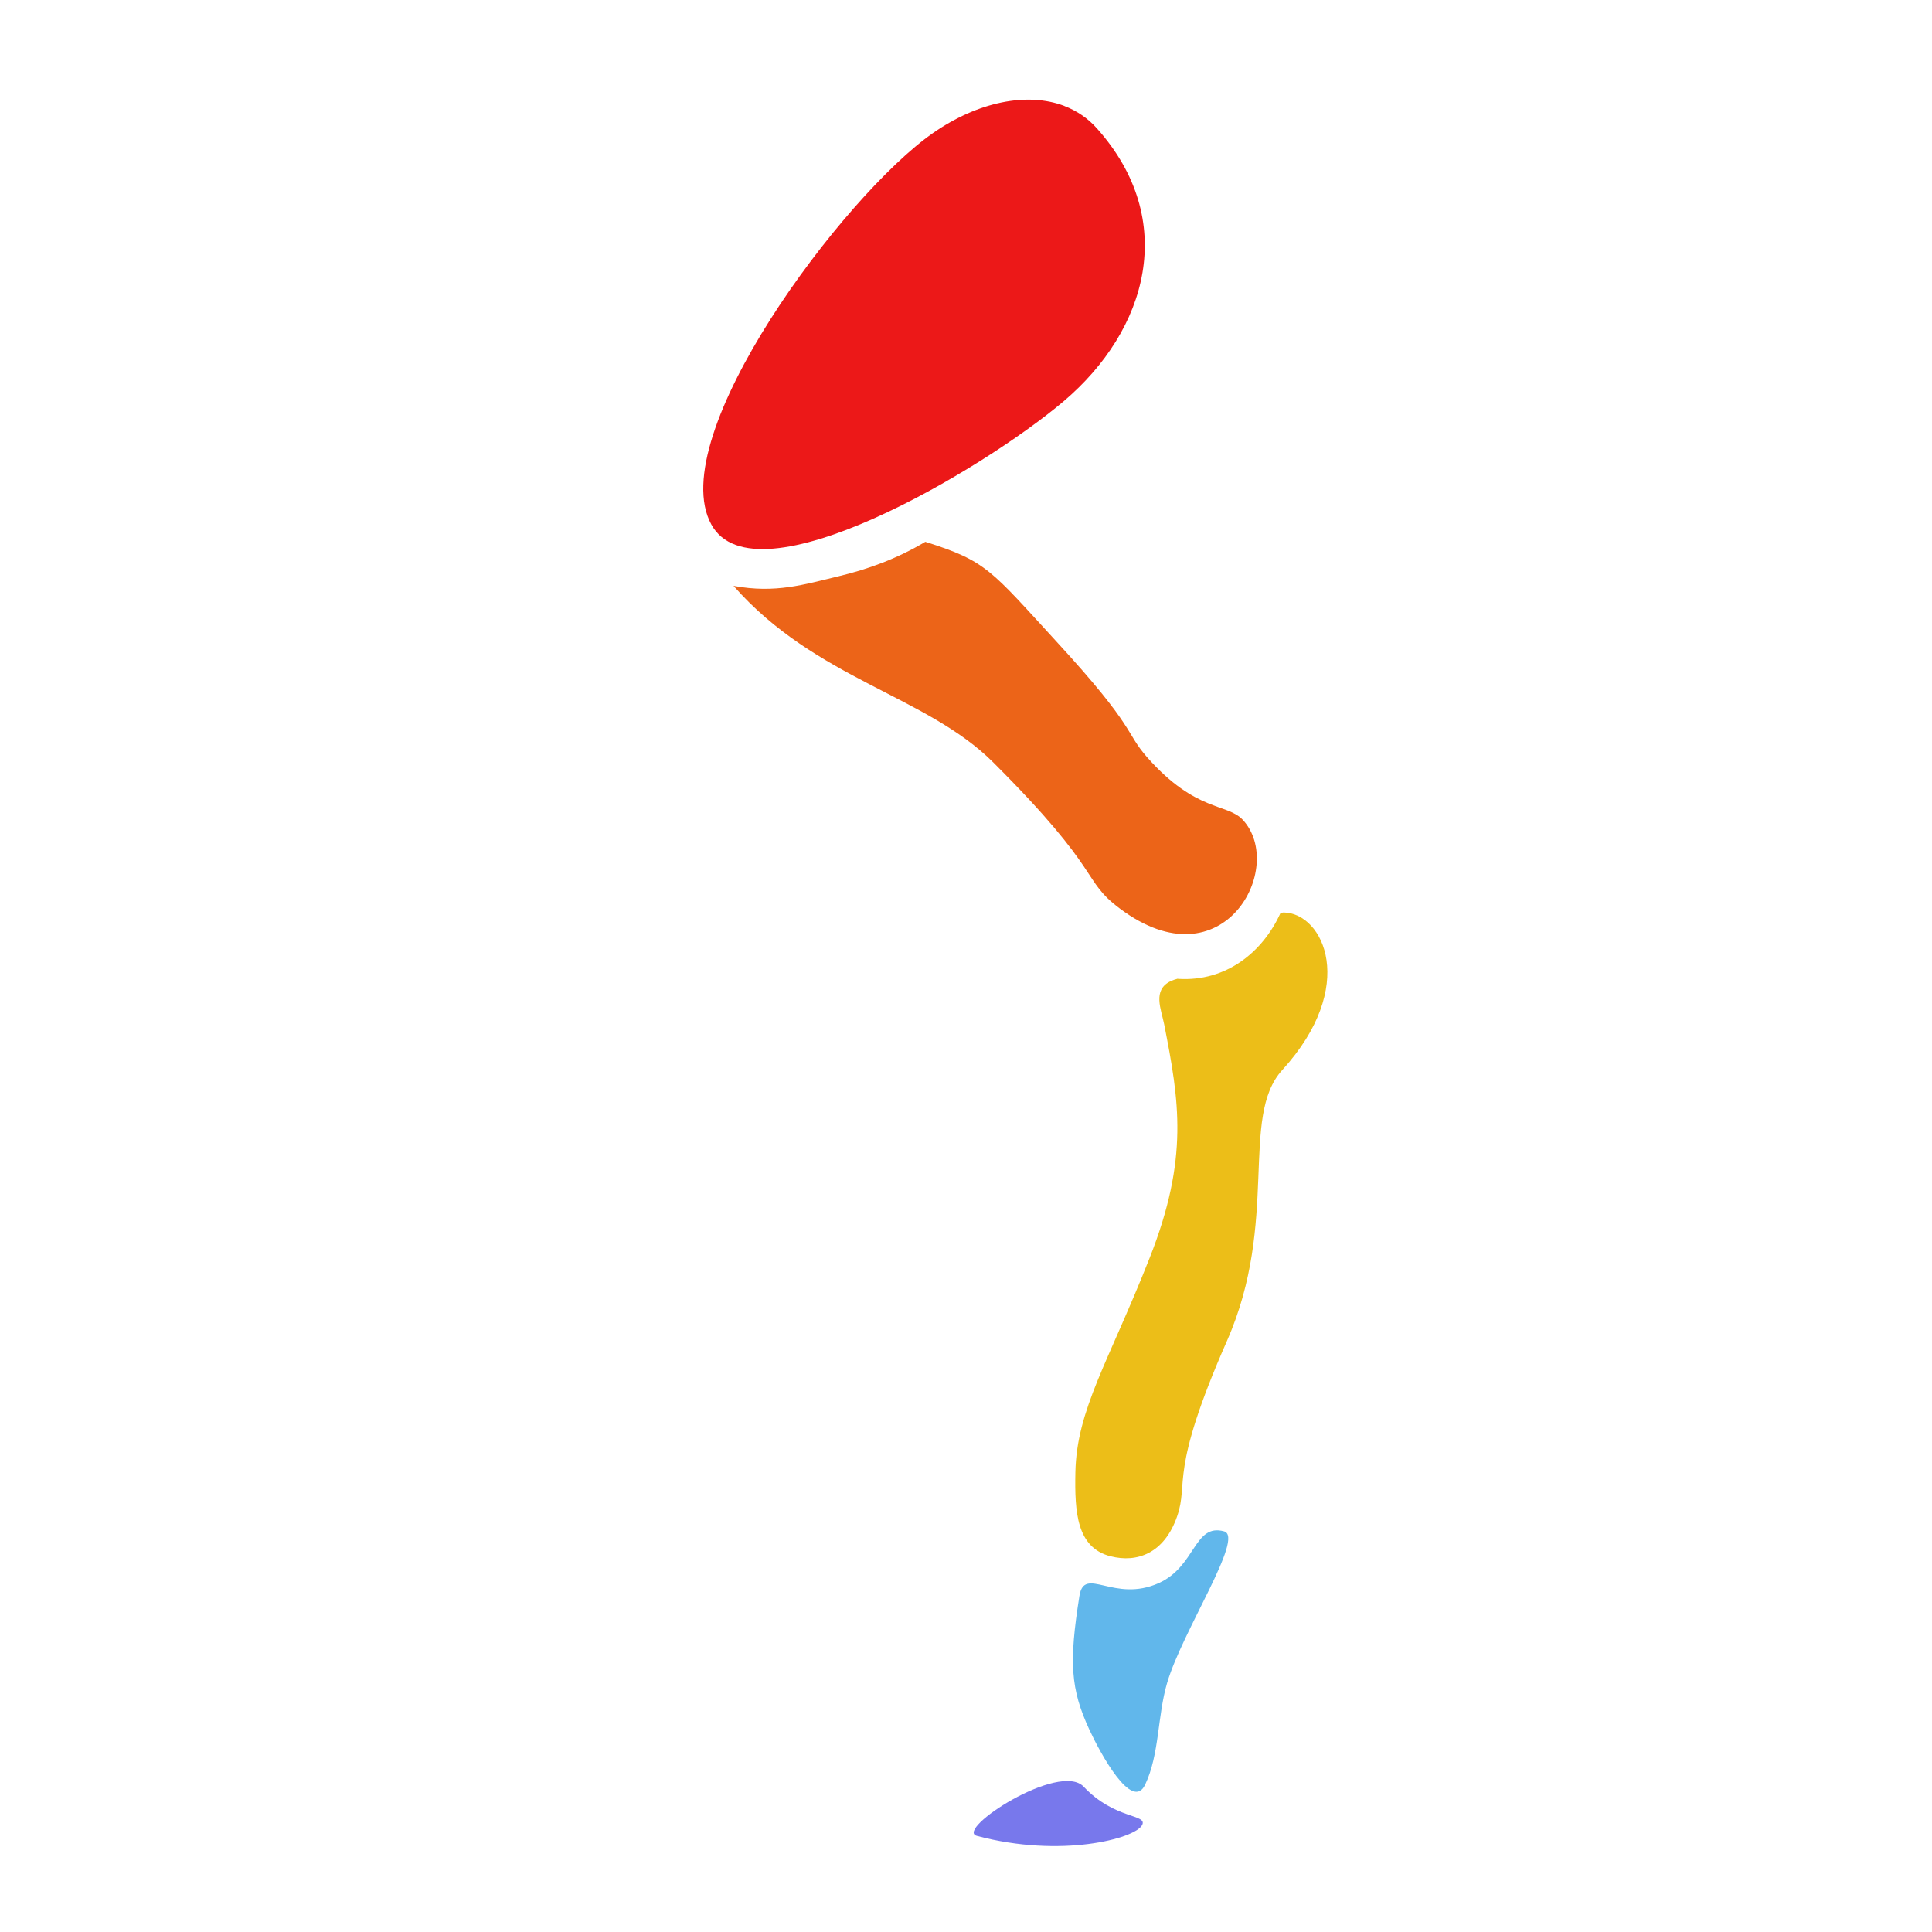
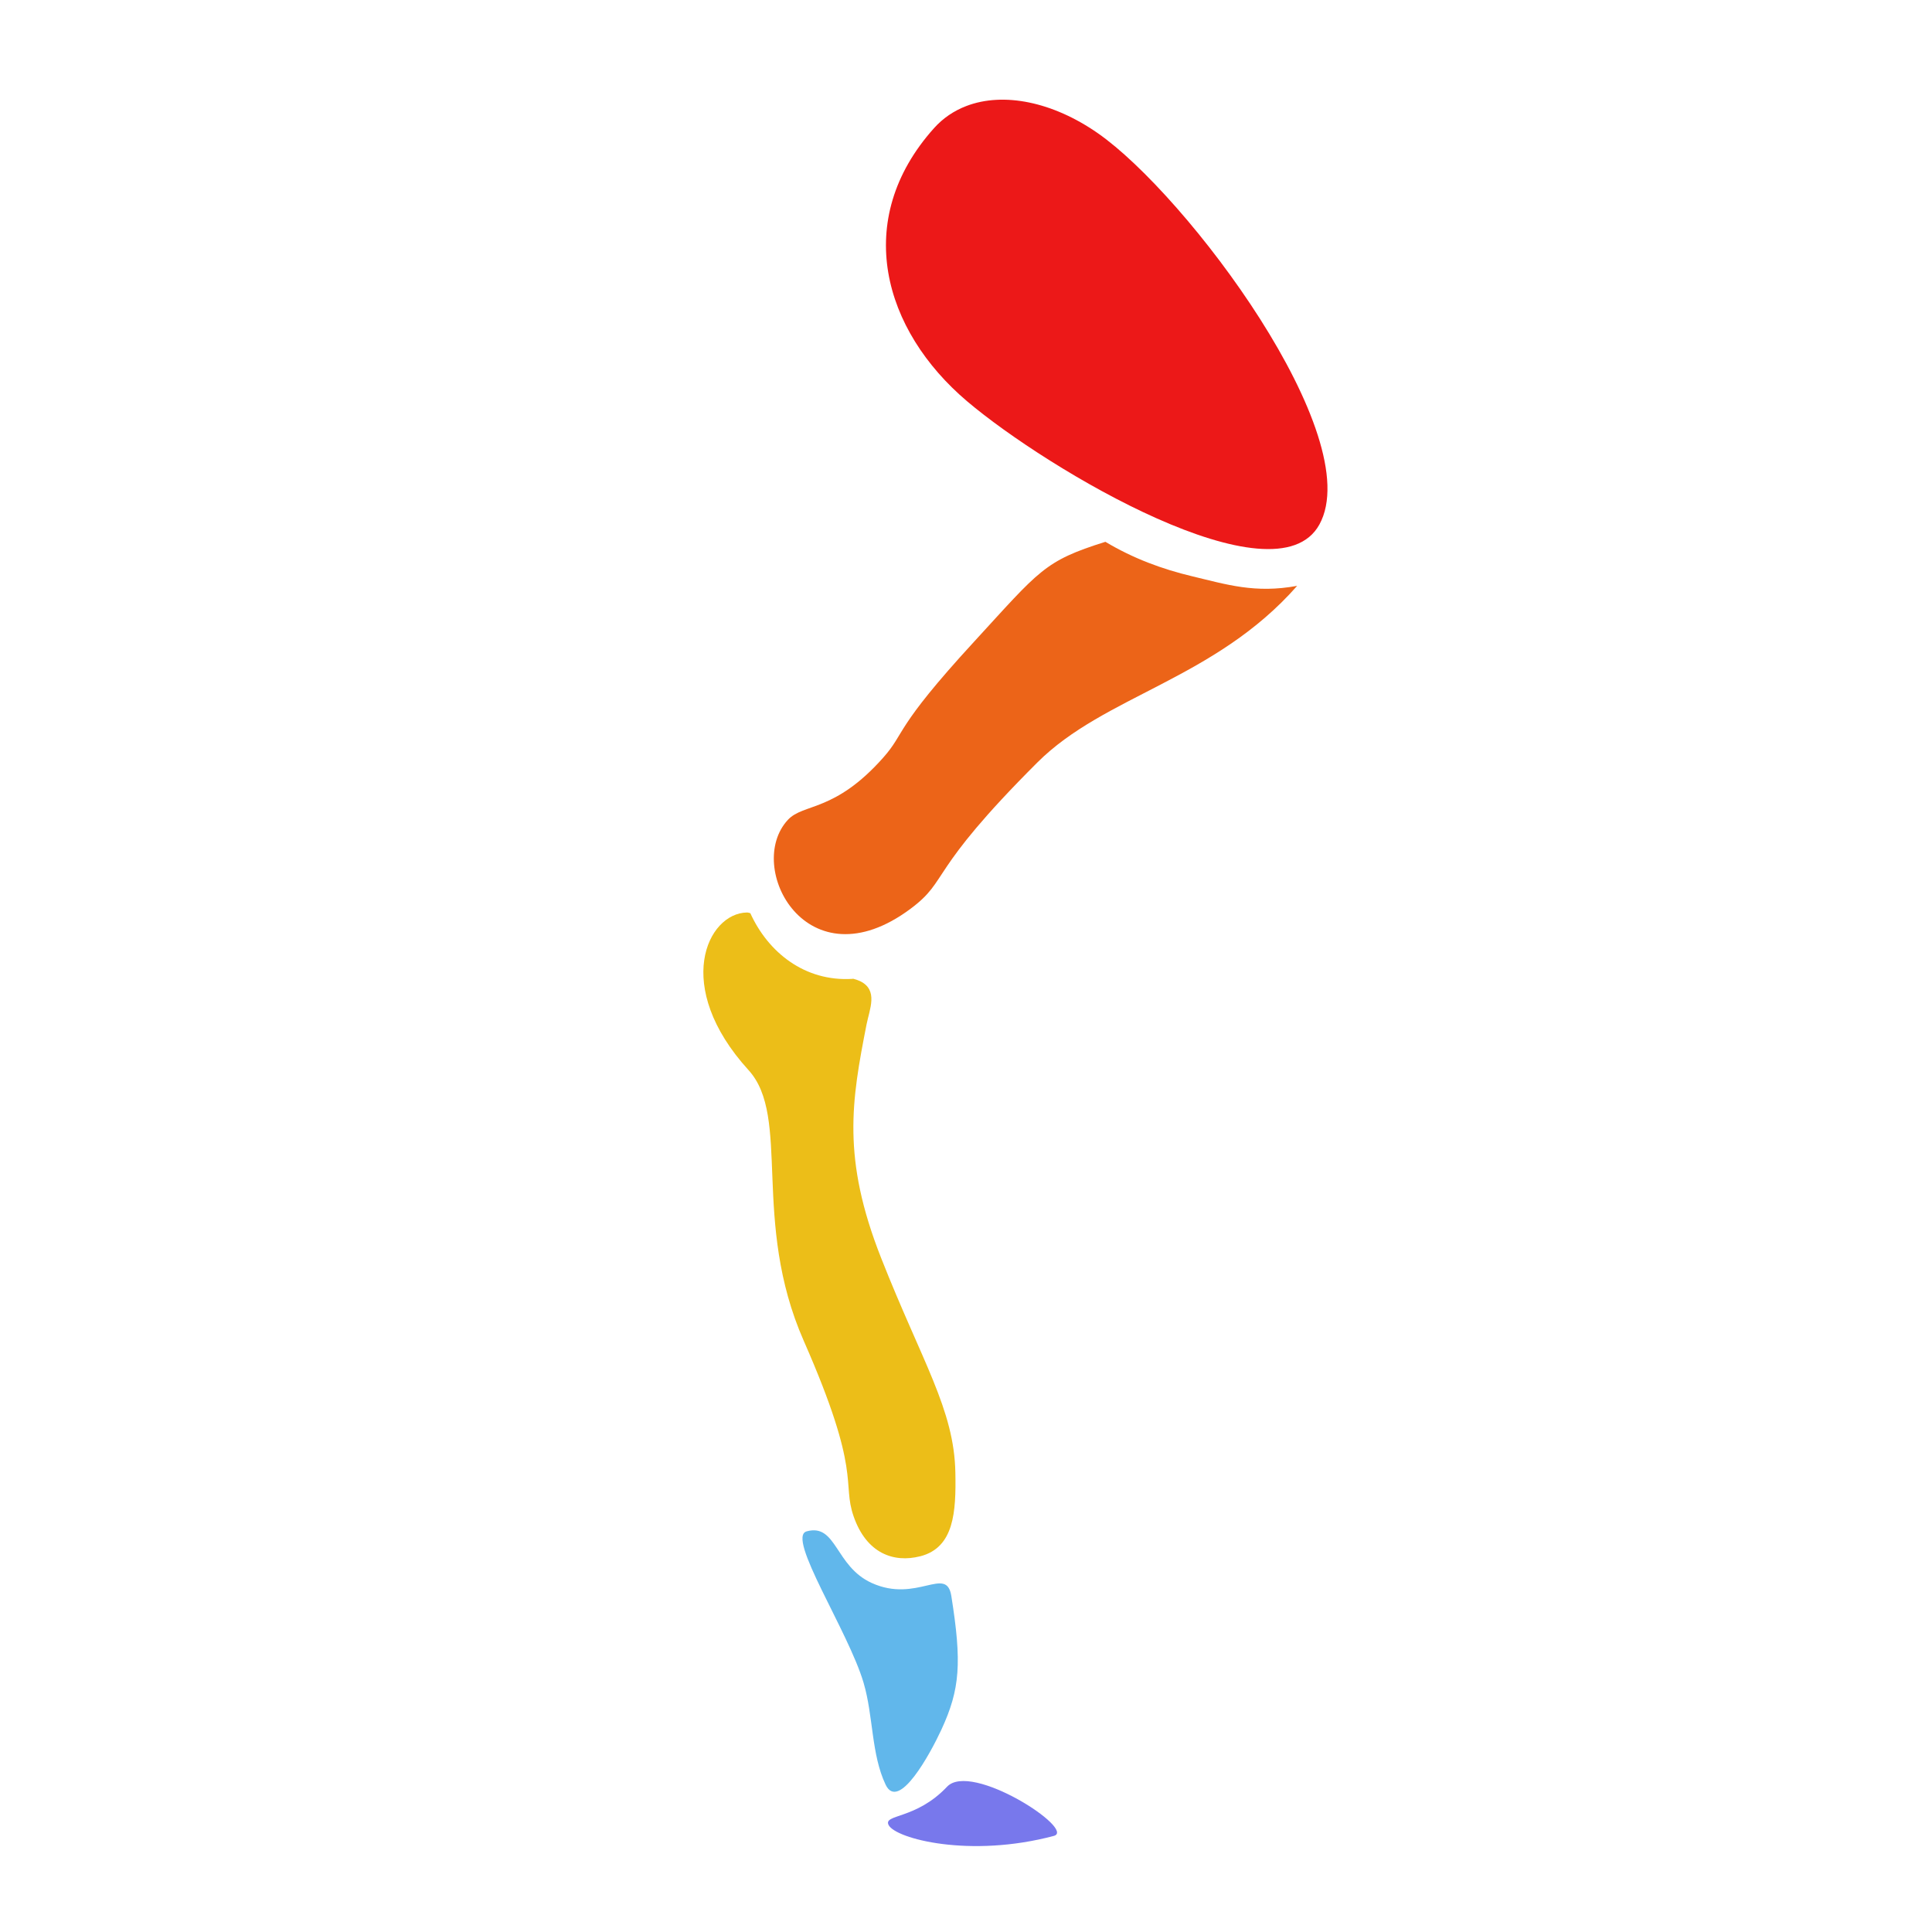
<svg xmlns="http://www.w3.org/2000/svg" id="Calque_1" data-name="Calque 1" viewBox="0 0 32 32" version="1.1">
  <defs id="defs4">
    <style id="style2">.cls-1{fill:#e3e3e3;}</style>
    <style id="style857">.cls-1{fill:#e3e3e3;}</style>
    <style id="style990">.cls-1{fill:#e3e3e3;}</style>
    <style id="style1091">.cls-1{fill:#e3e3e3;}</style>
    <style id="style1399">.cls-1{fill:#e3e3e3;}</style>
    <style id="style1399-4">.cls-1{fill:#e3e3e3;}</style>
    <style id="style1399-8">.cls-1{fill:#e3e3e3;}</style>
    <style id="style1399-4-5">.cls-1{fill:#e3e3e3;}</style>
    <style id="style1399-0">.cls-1{fill:#e3e3e3;}</style>
    <style id="style854">.cls-1{fill:#e3e3e3;}</style>
    <style id="style1399-84">.cls-1{fill:#e3e3e3;}</style>
    <style id="style1399-4-8">.cls-1{fill:#e3e3e3;}</style>
    <style id="style1399-8-10">.cls-1{fill:#e3e3e3;}</style>
    <style id="style1399-4-5-3">.cls-1{fill:#e3e3e3;}</style>
    <style id="style1399-0-0">.cls-1{fill:#e3e3e3;}</style>
    <style id="style1399-5">.cls-1{fill:#e3e3e3;}</style>
    <style id="style1399-4-6">.cls-1{fill:#e3e3e3;}</style>
    <style id="style1399-8-1">.cls-1{fill:#e3e3e3;}</style>
    <style id="style1399-4-5-1">.cls-1{fill:#e3e3e3;}</style>
    <style id="style1399-0-5">.cls-1{fill:#e3e3e3;}</style>
    <style id="style1257">.cls-1{fill:#e3e3e3;}</style>
  </defs>
  <g id="g1118" transform="matrix(1.140451,0,0,1.140451,-2.353781,-2.177735)">
-     <path style="fill:#ec6418;fill-opacity:1;stroke:none;stroke-width:0.395px;stroke-linecap:butt;stroke-linejoin:miter;stroke-opacity:1" d="m 15.504,9.779 c 0.888,0.279 0.948,0.408 1.906,1.451 1.171,1.274 0.989,1.311 1.318,1.682 0.706,0.797 1.159,0.661 1.385,0.904 0.635,0.683 -0.277,2.413 -1.781,1.292 -0.572,-0.427 -0.224,-0.51 -1.842,-2.125 -0.976,-0.975 -2.578,-1.206 -3.773,-2.565 0.612,0.113 1.026,-0.02 1.521,-0.138 0.441,-0.105 0.858,-0.259 1.265,-0.502 z" id="path4191" />
-     <path style="fill:#ecbe18;fill-opacity:1;stroke:none;stroke-width:0.395px;stroke-linecap:butt;stroke-linejoin:miter;stroke-opacity:1" d="m 18.194,24.512 c 0.383,0.098 0.778,-0.041 0.965,-0.578 0.176,-0.505 -0.128,-0.612 0.725,-2.551 0.766,-1.742 0.18,-3.249 0.802,-3.932 1.108,-1.217 0.6,-2.278 0.024,-2.289 -0.018,-2.65e-4 -0.033,0.006 -0.05,0.01 -0.258,0.567 -0.788,0.996 -1.482,0.954 -0.005,-2.46e-4 -0.007,-0.002 -0.012,-0.002 -0.032,0.008 -0.065,0.019 -0.1,0.035 -0.268,0.129 -0.138,0.407 -0.094,0.629 0.218,1.112 0.361,1.94 -0.212,3.392 -0.595,1.51 -1.061,2.199 -1.078,3.116 -0.011,0.571 0.017,1.089 0.51,1.216 z" id="path4189" />
-     <path style="fill:#ec1818;fill-opacity:1;stroke:none;stroke-width:0.476px;stroke-linecap:butt;stroke-linejoin:miter;stroke-opacity:1" d="m 17.522,3.449 c 0.18,0.069 0.34,0.176 0.472,0.324 1.192,1.333 0.736,2.932 -0.483,3.965 -1.172,0.993 -4.478,2.95 -5.116,1.789 -0.703,-1.277 1.924,-4.785 3.22,-5.686 0.653,-0.454 1.367,-0.598 1.907,-0.393 z" id="path4187" />
-     <path style="fill:#61b7eb;fill-opacity:1;stroke:none;stroke-width:0.447px;stroke-linecap:butt;stroke-linejoin:miter;stroke-opacity:1" d="m 17.741,25.087 c 0.071,-0.445 0.501,0.109 1.155,-0.187 0.536,-0.243 0.509,-0.87 0.946,-0.75 0.301,0.083 -0.606,1.448 -0.827,2.199 -0.143,0.484 -0.11,1.038 -0.32,1.48 -0.189,0.397 -0.651,-0.455 -0.81,-0.799 -0.273,-0.59 -0.298,-0.975 -0.144,-1.944 z" id="path1312" />
-     <path style="fill:#7878ec;fill-opacity:1;stroke:none;stroke-width:0.458px;stroke-linecap:butt;stroke-linejoin:miter;stroke-opacity:1" d="m 17.803,27.859 c 0.453,0.48 0.932,0.395 0.848,0.557 -0.104,0.198 -1.179,0.482 -2.399,0.157 -0.332,-0.088 1.2,-1.087 1.551,-0.714 z" id="path9658" />
+     <path style="fill:#ec6418;fill-opacity:1;stroke:none;stroke-width:0.395px;stroke-linecap:butt;stroke-linejoin:miter;stroke-opacity:1" d="m 18.116,9.779 c -0.888,0.279 -0.948,0.408 -1.906,1.451 -1.171,1.274 -0.989,1.311 -1.318,1.682 -0.706,0.797 -1.159,0.661 -1.385,0.904 -0.635,0.683 0.277,2.413 1.781,1.292 0.572,-0.427 0.224,-0.51 1.842,-2.125 0.976,-0.975 2.578,-1.206 3.773,-2.565 -0.612,0.113 -1.026,-0.02 -1.521,-0.138 -0.441,-0.105 -0.858,-0.259 -1.265,-0.502 z" id="path4191" />
+     <path style="fill:#ecbe18;fill-opacity:1;stroke:none;stroke-width:0.395px;stroke-linecap:butt;stroke-linejoin:miter;stroke-opacity:1" d="m 15.427,24.512 c -0.383,0.098 -0.778,-0.041 -0.965,-0.578 -0.176,-0.505 0.128,-0.612 -0.725,-2.551 -0.766,-1.742 -0.18,-3.249 -0.802,-3.932 -1.108,-1.217 -0.6,-2.278 -0.024,-2.289 0.018,-2.65e-4 0.033,0.006 0.05,0.01 0.258,0.567 0.788,0.996 1.482,0.954 0.005,-2.46e-4 0.007,-0.002 0.012,-0.002 0.032,0.008 0.065,0.019 0.1,0.035 0.268,0.129 0.138,0.407 0.094,0.629 -0.218,1.112 -0.361,1.94 0.212,3.392 0.595,1.51 1.061,2.199 1.078,3.116 0.011,0.571 -0.017,1.089 -0.51,1.216 z" id="path4189" />
+     <path style="fill:#ec1818;fill-opacity:1;stroke:none;stroke-width:0.476px;stroke-linecap:butt;stroke-linejoin:miter;stroke-opacity:1" d="m 16.099,3.449 c -0.18,0.069 -0.34,0.176 -0.472,0.324 -1.192,1.333 -0.736,2.932 0.483,3.965 1.172,0.993 4.478,2.95 5.116,1.789 C 21.928,8.25 19.302,4.742 18.005,3.842 17.352,3.388 16.638,3.243 16.099,3.449 Z" id="path4187" />
+     <path style="fill:#61b7eb;fill-opacity:1;stroke:none;stroke-width:0.447px;stroke-linecap:butt;stroke-linejoin:miter;stroke-opacity:1" d="m 15.88,25.087 c -0.071,-0.445 -0.501,0.109 -1.155,-0.187 -0.536,-0.243 -0.509,-0.87 -0.946,-0.75 -0.301,0.083 0.606,1.448 0.827,2.199 0.143,0.484 0.11,1.038 0.32,1.48 0.189,0.397 0.651,-0.455 0.81,-0.799 0.273,-0.59 0.298,-0.975 0.144,-1.944 z" id="path1312" />
+     <path style="fill:#7878ec;fill-opacity:1;stroke:none;stroke-width:0.458px;stroke-linecap:butt;stroke-linejoin:miter;stroke-opacity:1" d="m 15.818,27.859 c -0.453,0.48 -0.932,0.395 -0.848,0.557 0.104,0.198 1.179,0.482 2.399,0.157 0.332,-0.088 -1.2,-1.087 -1.551,-0.714 z" id="path9658" />
  </g>
</svg>
